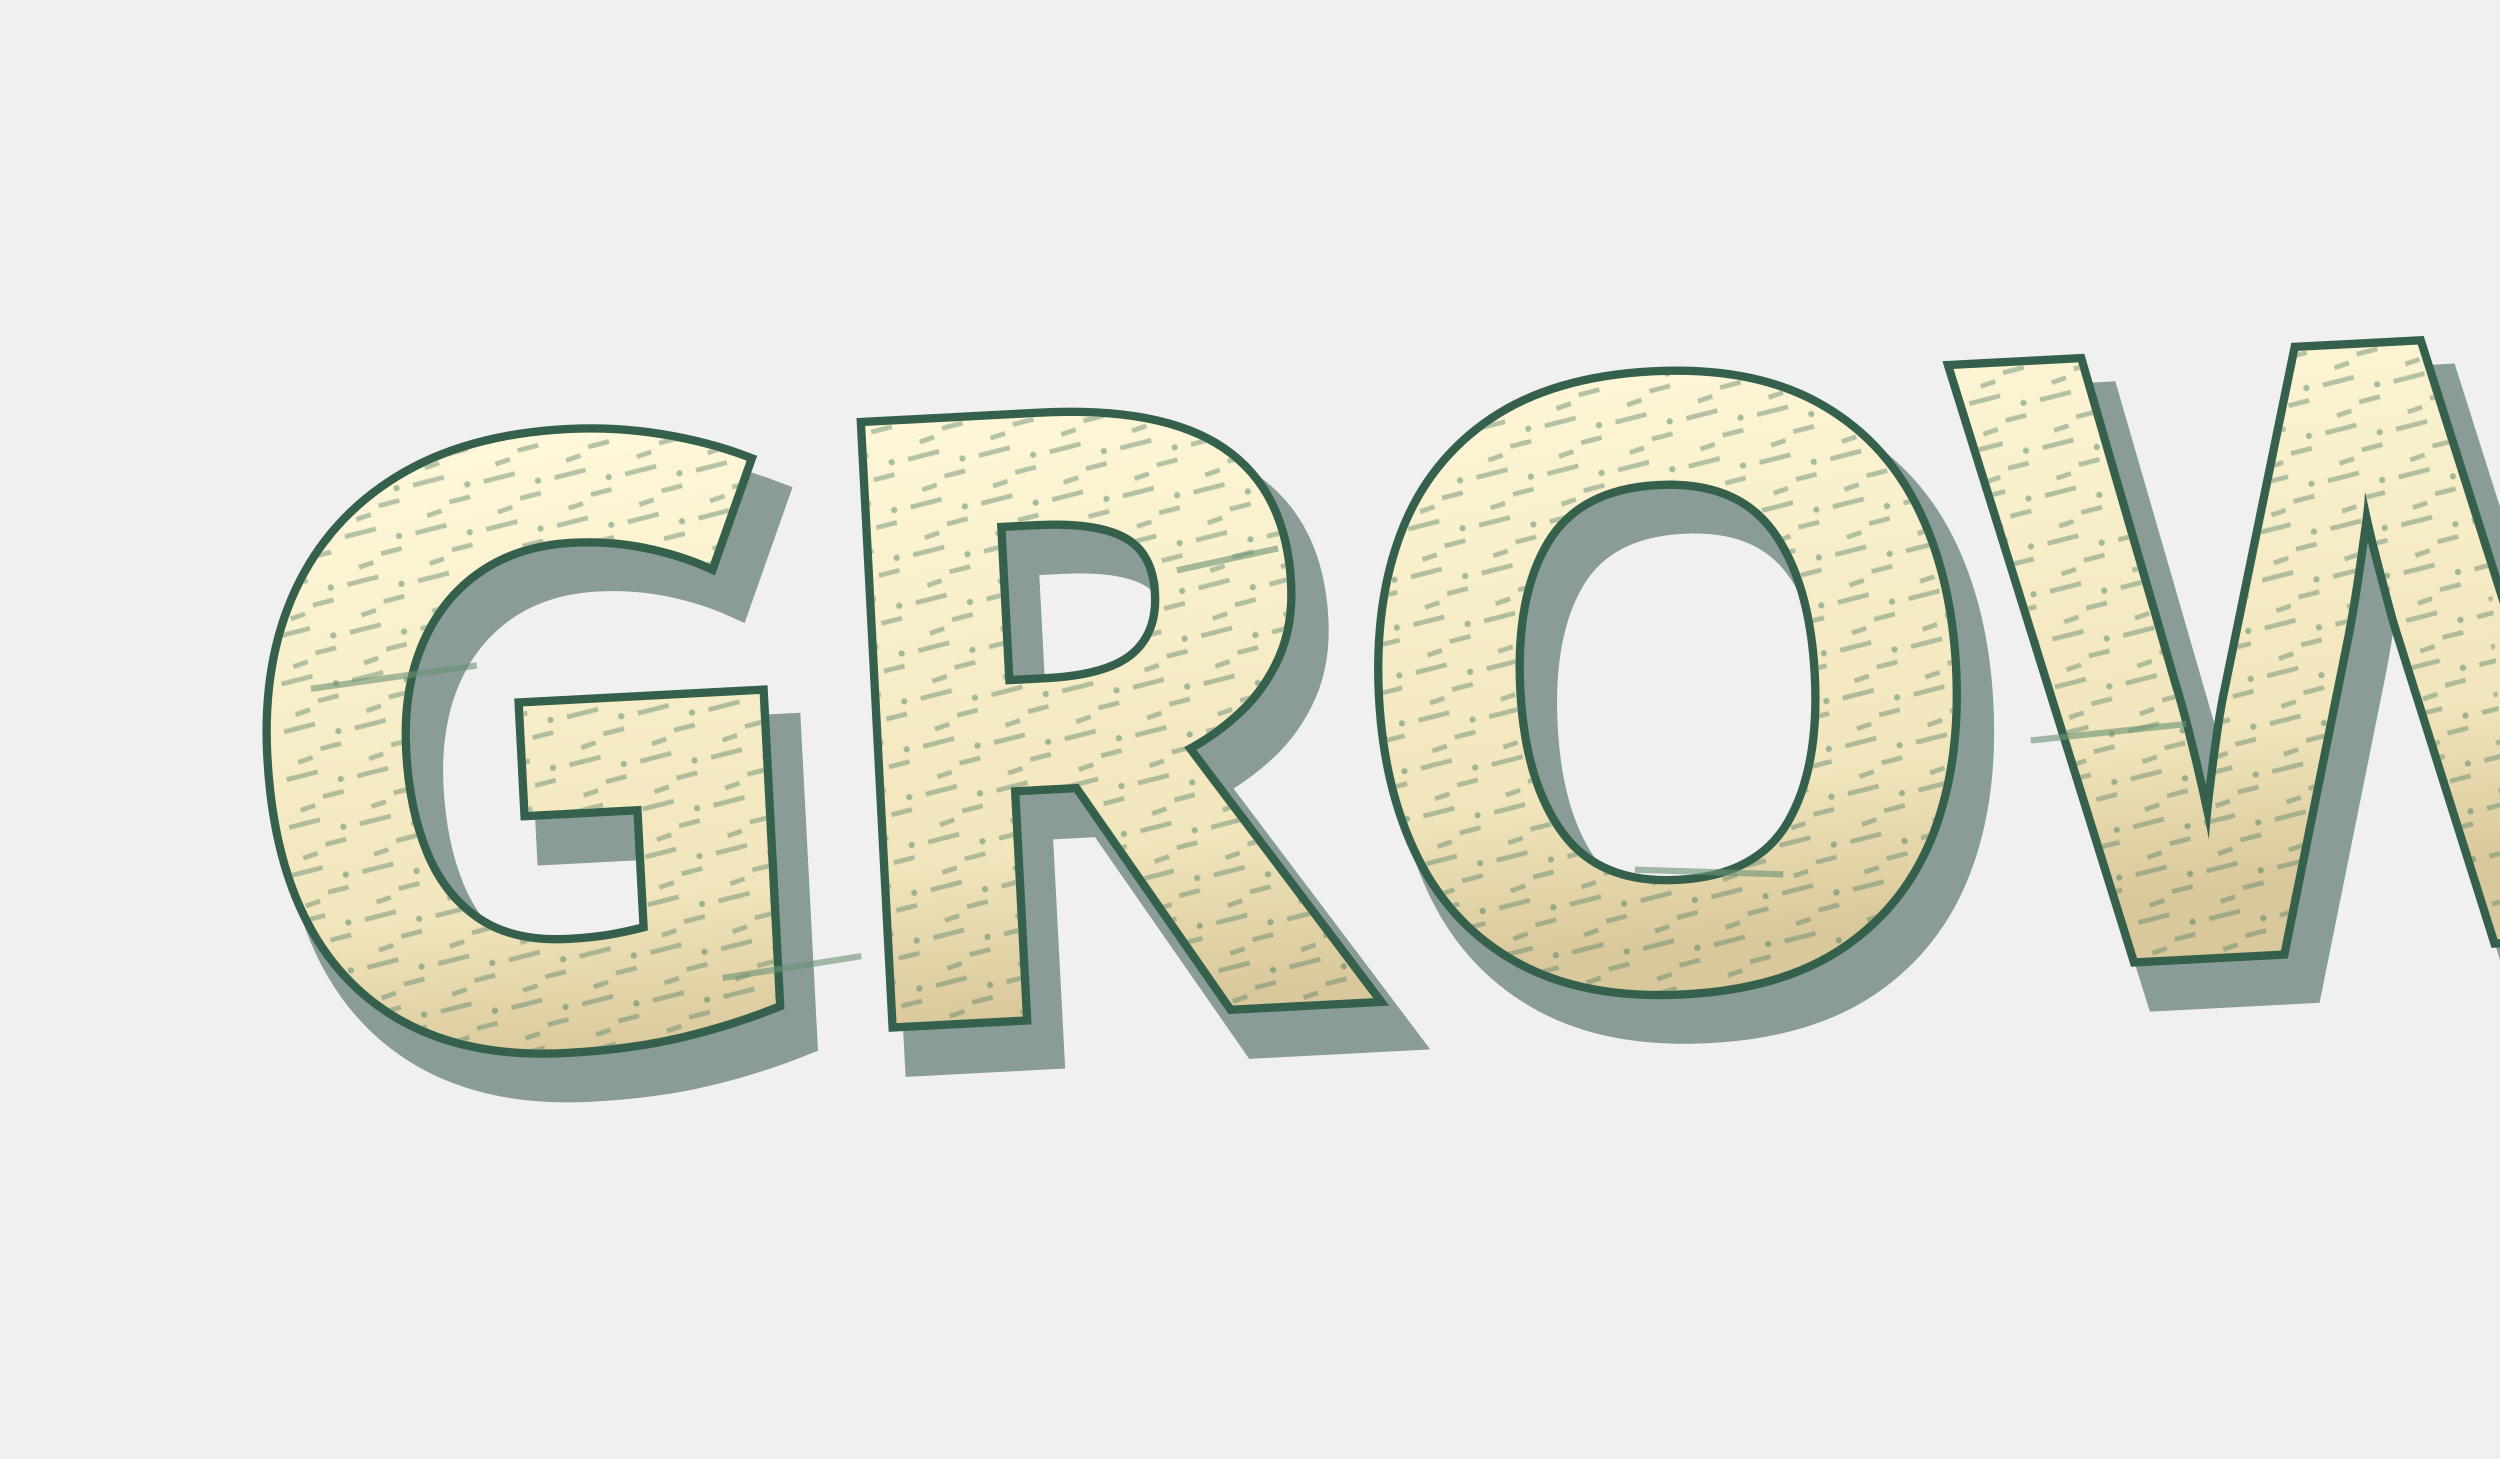
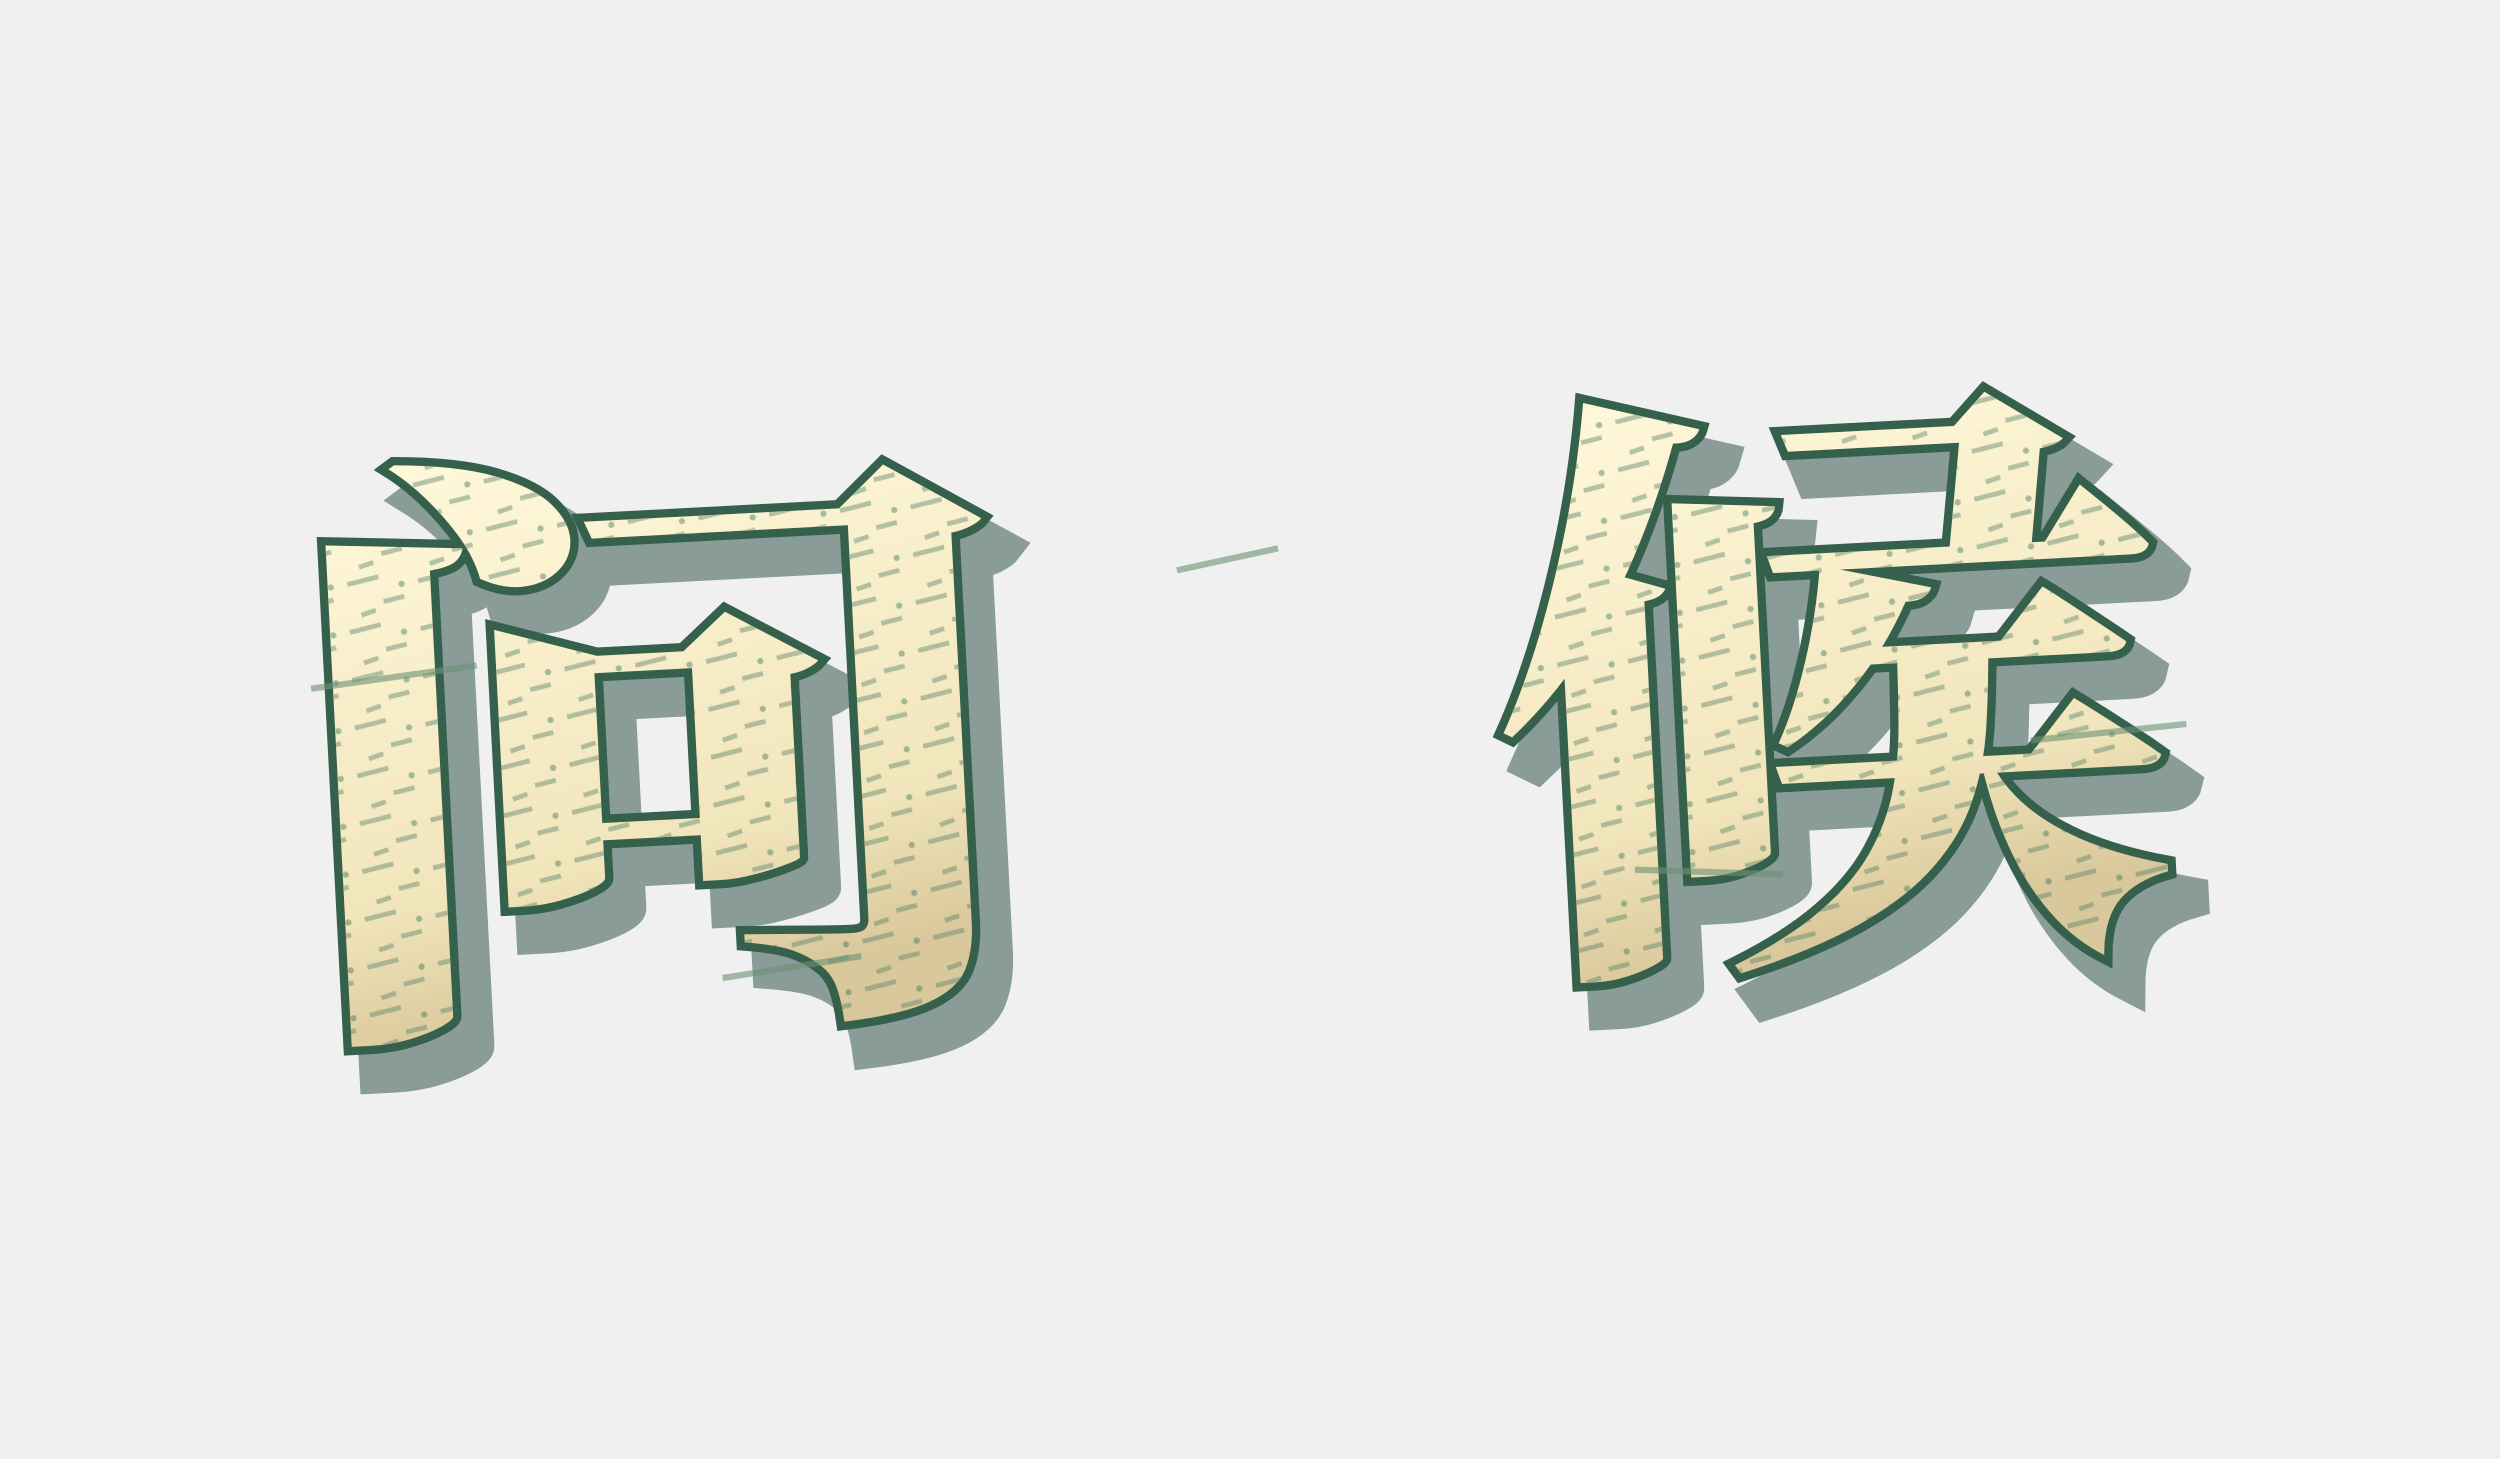
<svg xmlns="http://www.w3.org/2000/svg" viewBox="0 0 1200 700" width="1200" height="700">
  <defs>
    <linearGradient id="ink" x2=".2" y2="1">
      <stop stop-color="#FFF8DA" />
      <stop offset=".75" stop-color="#F1E5BB" />
      <stop offset="1" stop-color="#D9C89B" />
    </linearGradient>
    <pattern id="rub" width="34" height="23" patternUnits="userSpaceOnUse">
      <path d="M2 5l15-3m2 12 10-2M8 20l7-2" stroke="#59816A" stroke-width="2.3" opacity=".44" />
      <circle cx="28" cy="6" r="1.5" fill="#2C6D57" opacity=".41" />
    </pattern>
+     <g id="chapter-title" aria-label="问候">
+       <path d="M331.4 298.4 352.3 280.5 395.8 306.2Q394.2 307.9 390.8 309.5Q387.4 311.2 382.1 312V400.1Q382.1 401 375.5 403.1Q368.9 405.3 360 407.1Q351.1 409 343.3 409H335.1V298.4ZM288.2 405.2Q288.2 406.9 282.4 409.6Q276.5 412.3 267.3 414.5Q258 416.8 248 416.8H241.2V298.4V283.4L289.7 298.4H357.5V306.7H288.2ZM357.1 378.7V387H265V378.7ZM197.3 202Q227.7 203.6 245.9 209.9Q264.1 216.3 272 224.9Q279.8 233.4 280 241.8Q280.1 250.3 273.9 256.2Q267.6 262.2 257.6 263.3Q247.6 264.5 235.8 258.6Q233.5 248.5 227.1 238.4Q220.6 228.4 212.2 219.3Q203.8 210.2 194.6 203.8ZM228.1 243.5Q227.4 247.3 224.2 249.8Q221.1 252.2 211.9 253.4V467.6Q211.9 469.3 205.9 472.3Q199.9 475.2 190.6 477.5Q181.4 479.7 171.4 479.7H162.5V238.7ZM436.1 233.8V242.1H290.3L286.9 233.8ZM409.6 233.8 431.8 213.9 477.5 242.1Q476 243.9 472.2 245.6Q468.4 247.4 462.8 248.3V435.7Q462.8 448.4 458.7 457.6Q454.5 466.9 441 472.4Q427.5 478 399.3 480Q398.5 470.5 396.5 463.6Q394.4 456.7 389.3 452.5Q384.4 448 376.7 444.7Q369 441.5 353.5 439.5V435.6Q353.5 435.6 360.2 435.9Q366.9 436.2 376.1 436.6Q385.2 437.1 393.5 437.4Q401.7 437.7 405 437.7Q410 437.7 411.7 435.9Q413.4 434.2 413.4 431.2V233.8Z" />
+       <path d="M946.1 222.3 961.5 206.7 998 230.9Q994.8 234.1 986.7 235.2L979.8 284.9H940.3L949.3 222.3ZM984.5 301.5Q984.5 301.5 988.5 304.2Q992.4 307 998.4 311.4Q1004.4 315.8 1011 320.7Q1017.7 325.6 1023.3 329.9Q1022.1 334.6 1014 334.6H886.1V326.4H963.1ZM858.3 256.3Q857.9 259.2 855.6 261.1Q853.4 263.1 847.6 263.9V422.3Q847.6 423.7 842.8 426.1Q838 428.5 830.7 430.4Q823.4 432.2 816 432.2H808.8V252.3ZM823.9 217.5Q822.9 220.4 819.7 222.2Q816.5 224 811 223.7Q801.6 252.2 789.3 277.2Q777.1 302.1 761.5 323.1Q745.9 344 726.5 360.5L722.5 358.3Q732.7 338.5 741.9 312.8Q751 287.1 758.1 258.6Q765.1 230.1 768.9 202ZM803.7 293.1Q802.7 295.1 800.3 296.6Q797.8 298 793.3 298.6V470.1Q793.3 471.2 788.2 473.6Q783.1 476 775.7 478Q768.3 480 760.5 480H753.1V298.3L767.5 280.9ZM954.8 381.7Q958.1 392.7 968.5 403.6Q978.8 414.4 996.1 423.2Q1013.4 431.9 1037.5 437.6L1037.5 441.2Q1022 444.7 1013.9 453.3Q1005.8 461.9 1004.8 479.7Q991.6 472 981.9 460.2Q972.3 448.5 965.9 434.8Q959.6 421.1 955.9 407.6Q952.2 394 950.4 382.7ZM969.2 222.3V230.5H865.8L862.9 222.3ZM957.1 326.4Q956.2 347.9 954.1 366.9Q952 385.9 945.5 402.3Q939.1 418.7 925.6 432.7Q912.2 446.8 889.1 458.4Q865.9 470 830.3 479.4L827.6 475.3Q853.7 463.9 869.9 451.3Q886.1 438.8 894.9 424.9Q903.8 410.9 907.6 395.4Q911.4 379.9 912.1 362.6Q912.8 345.4 913.1 326.4ZM931.1 299.1Q930.1 302 927.1 303.7Q924 305.5 918.5 305.4Q907.3 327.6 891.9 344.4Q876.6 361.3 858.3 372.2L854.1 370Q862.5 353.8 868.9 331.4Q875.4 309 878.3 285.9ZM1004.9 253.5Q1004.9 253.5 1010.5 258.5Q1016.1 263.5 1023.6 270.5Q1031.1 277.5 1036.5 283.6Q1035.3 288.3 1027.8 288.3H855.7L853.1 280H986.8ZM996.8 355.7Q996.8 355.7 1000.9 358.5Q1005 361.4 1011.3 365.8Q1017.6 370.3 1024.5 375.3Q1031.5 380.3 1037.2 384.9Q1035.9 389.6 1027.8 389.6H854.7L852.1 381.3H974.8Z" />
+     </g>
    <mask id="type">
      <rect width="1200" height="700" fill="black" />
-       <text x="108" y="482" font-family="Impact,'Arial Black',sans-serif" font-weight="900" font-size="402" letter-spacing="-11" textLength="999" lengthAdjust="spacingAndGlyphs" fill="white">GROW</text>
+       <use href="#chapter-title" fill="white" />
    </mask>
  </defs>
  <g transform="rotate(-3 601 370)">
-     <text x="119" y="500" font-family="Impact,'Arial Black',sans-serif" font-weight="900" font-size="402" letter-spacing="-11" textLength="999" lengthAdjust="spacingAndGlyphs" fill="#21473F" opacity=".5" stroke="#21473F" stroke-width="16">GROW</text>
-     <text x="108" y="482" font-family="Impact,'Arial Black',sans-serif" font-weight="900" font-size="402" letter-spacing="-11" textLength="999" lengthAdjust="spacingAndGlyphs" fill="url(#ink)" stroke="#35614C" stroke-width="8" paint-order="stroke">GROW</text>
+     <use href="#chapter-title" transform="translate(11 15)" fill="#21473F" opacity=".5" stroke="#21473F" stroke-width="16" />
+     <use href="#chapter-title" fill="url(#ink)" stroke="#35614C" stroke-width="8" paint-order="stroke" />
    <rect width="1200" height="700" mask="url(#type)" fill="url(#rub)" />
    <g fill="none" stroke="#6A9175" stroke-width="3" opacity=".6">
      <path d="M152 307l80-7M342 456l67-7M570 272l49-8M782 427l71 6M975 375l75-4" />
    </g>
  </g>
</svg>
